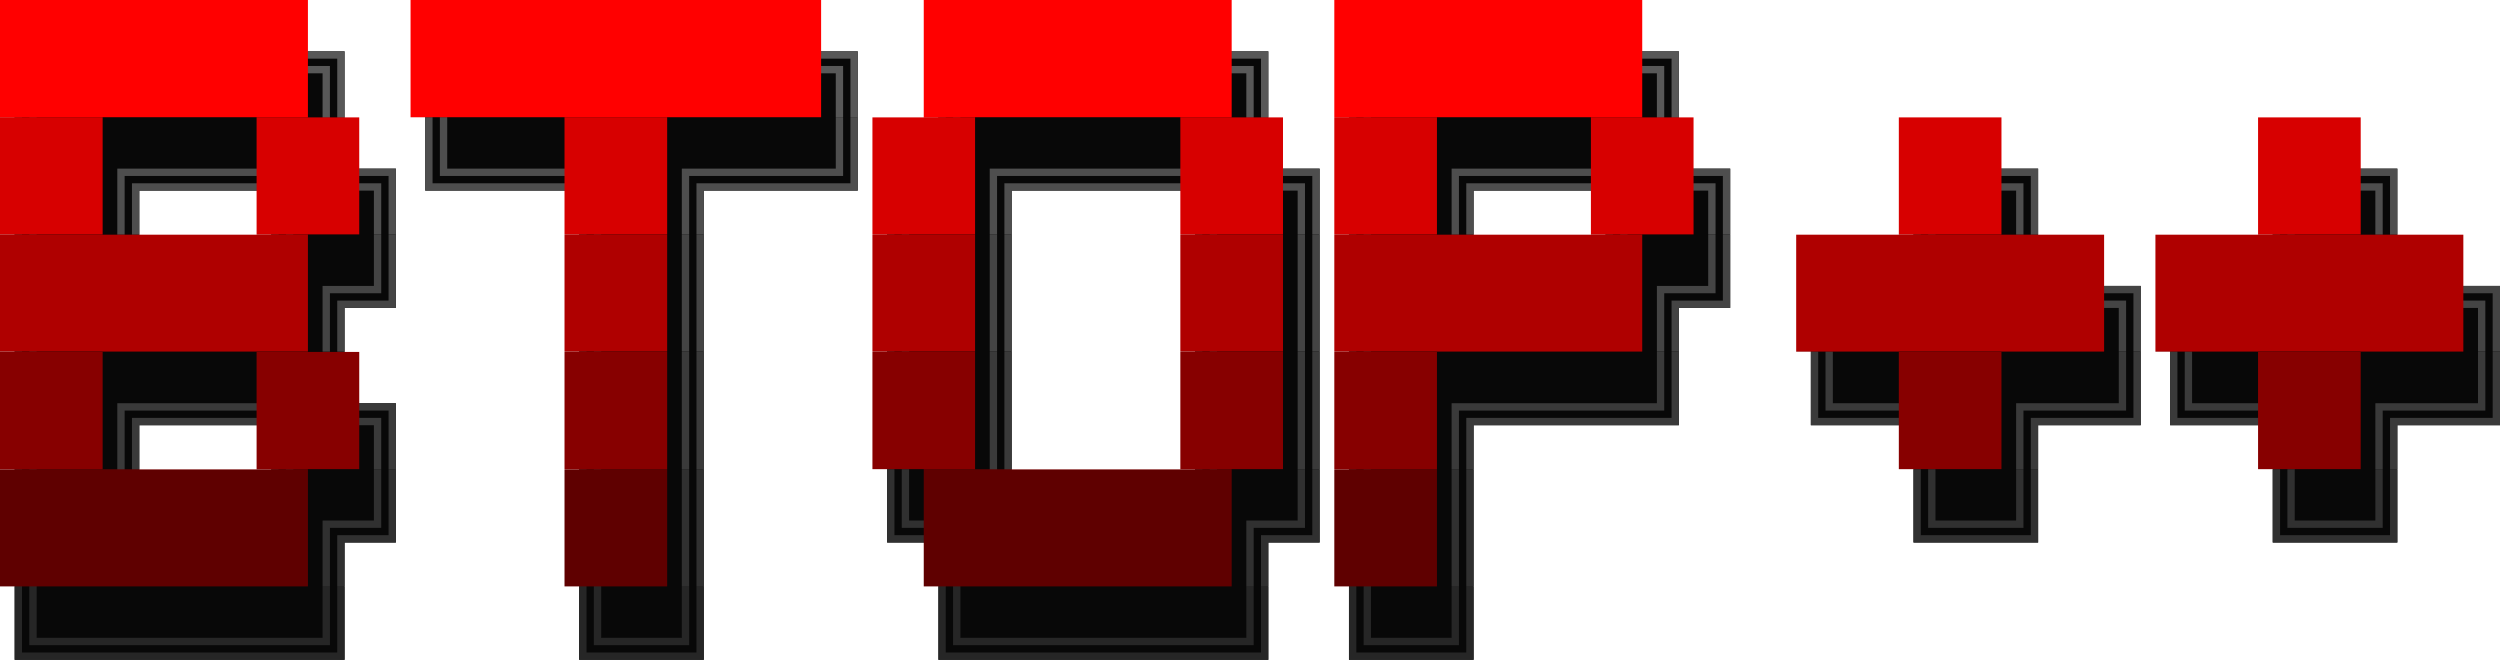
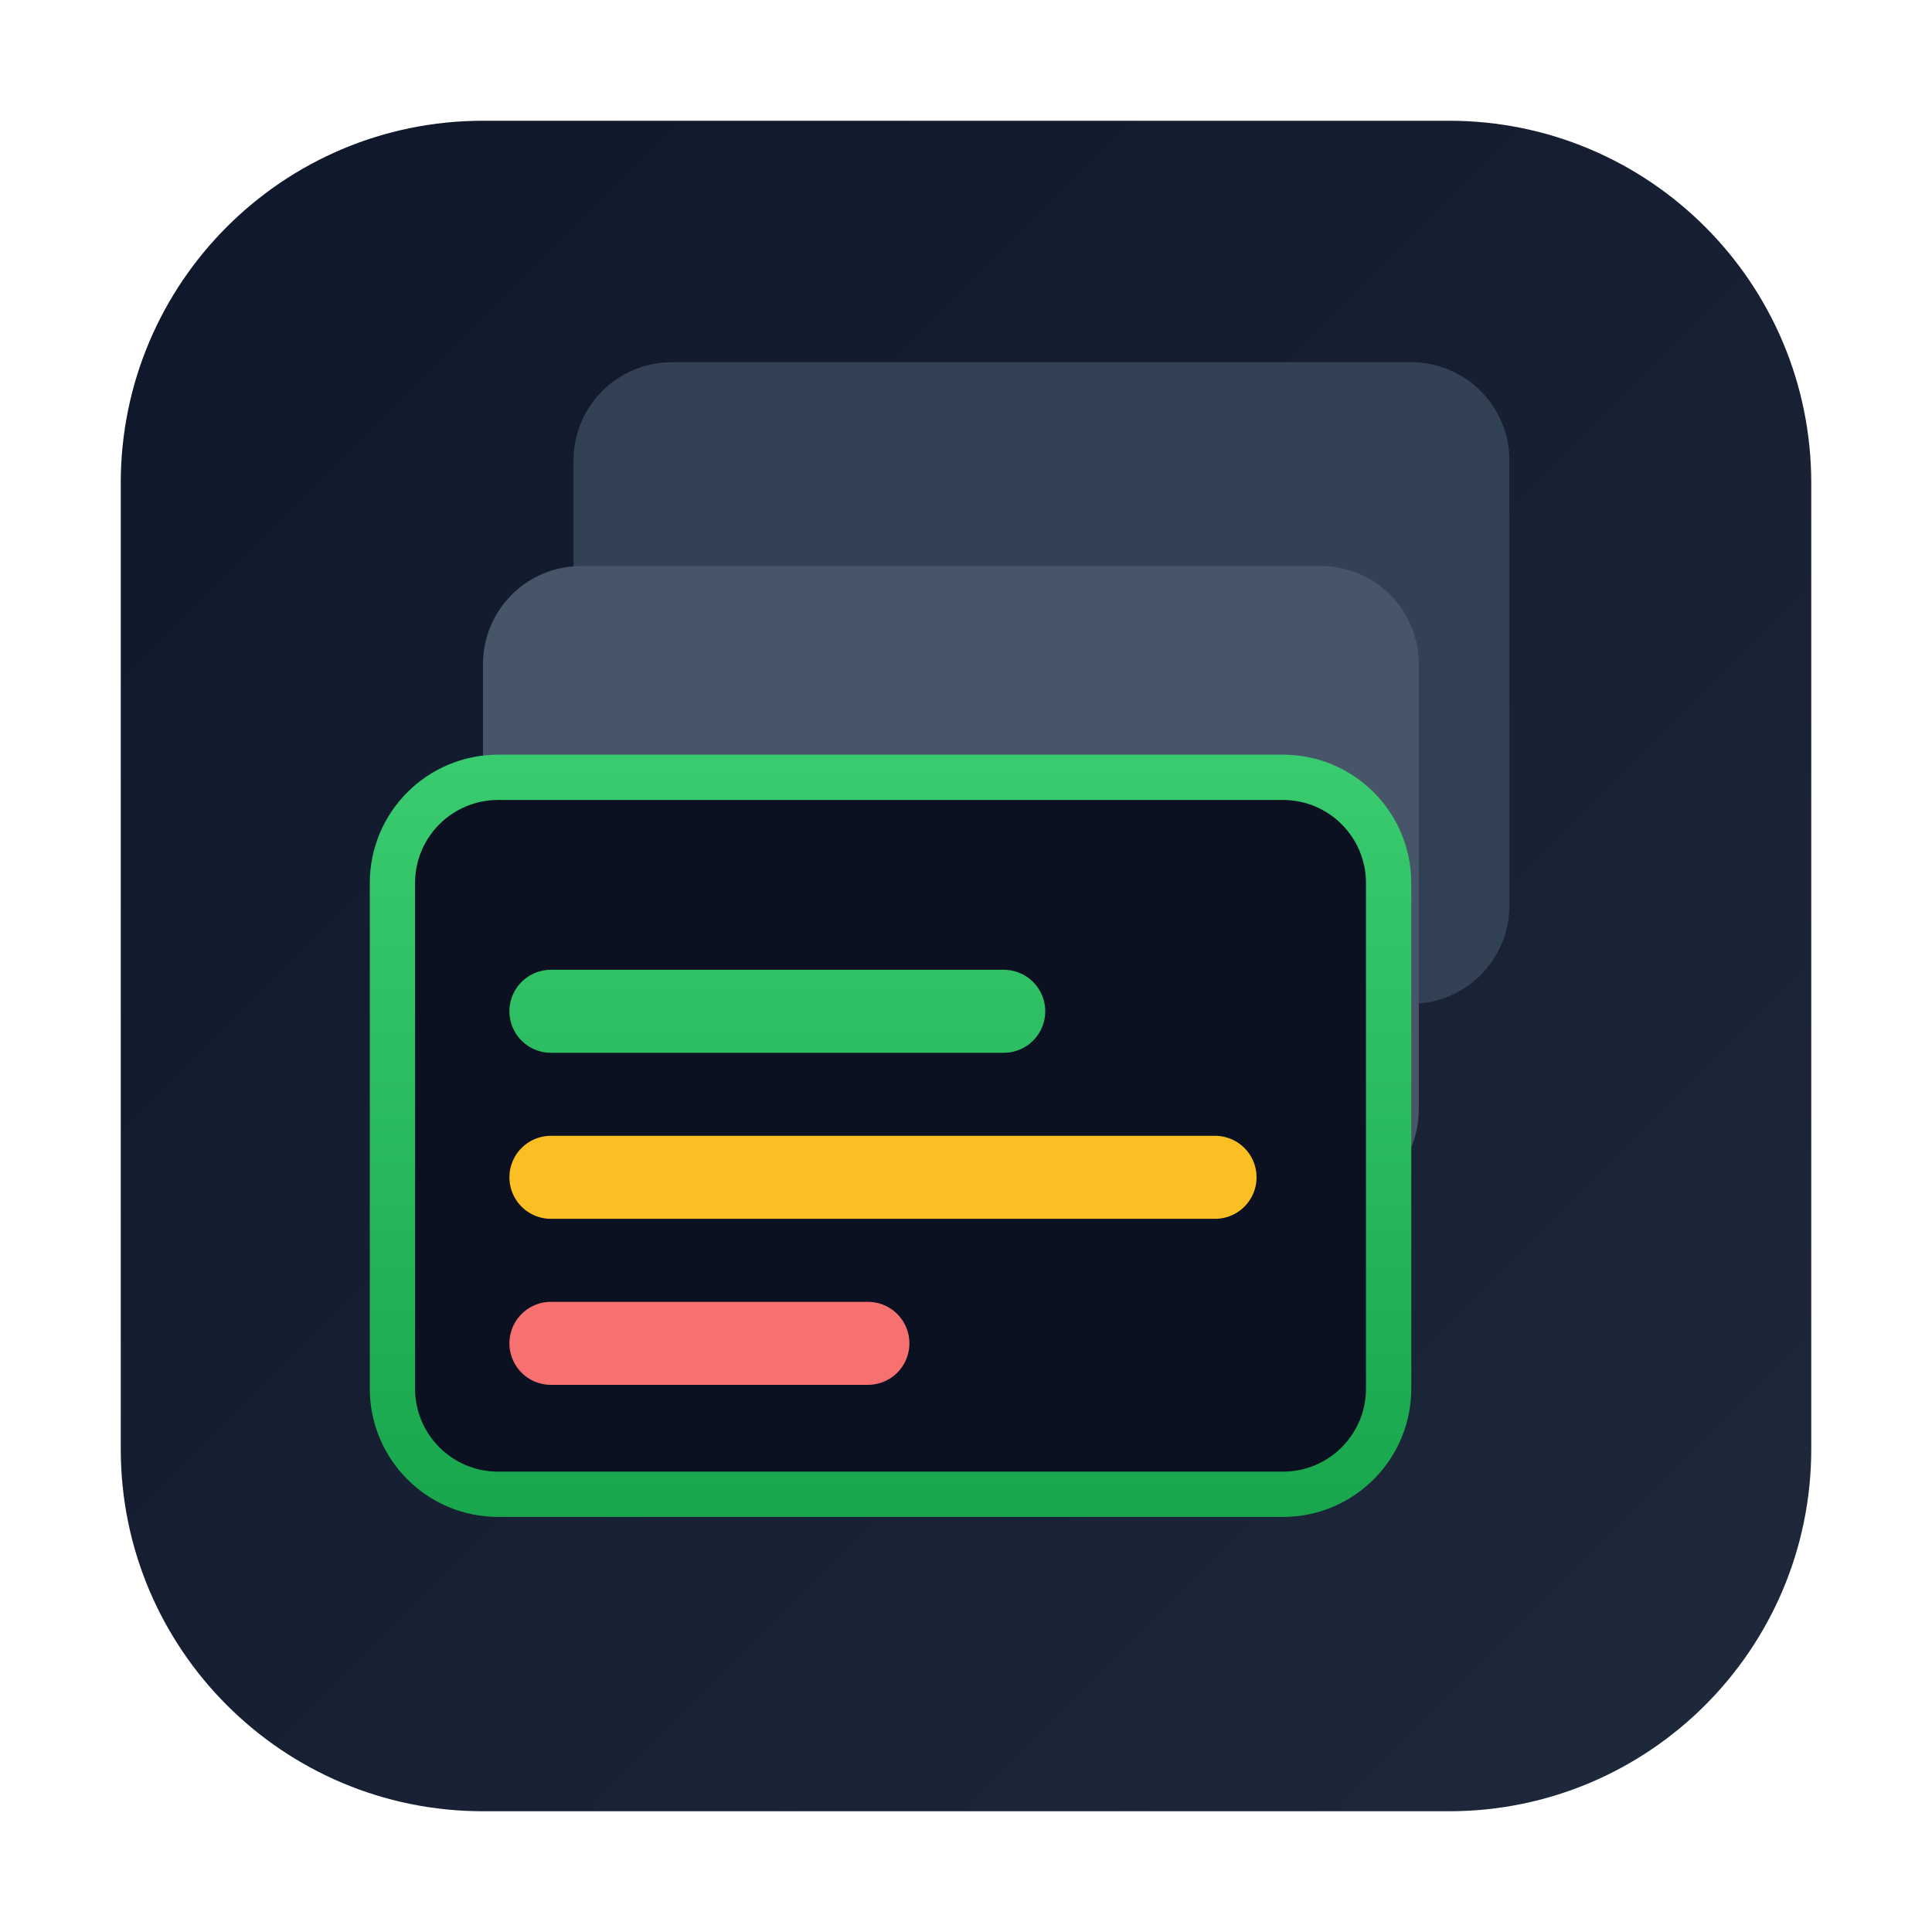
- <svg xmlns="http://www.w3.org/2000/svg" width="341" height="90" version="1.1">
+ <svg xmlns="http://www.w3.org/2000/svg" viewBox="0 0 512 512">
  <defs>
-     <pattern id="red-stripes" width="341" height="90" patternUnits="userSpaceOnUse">
-       <rect width="341" height="16" fill="#f00" />
-       <rect y="16" width="341" height="16" fill="#d70000" />
-       <rect y="32" width="341" height="16" fill="#af0000" />
-       <rect y="48" width="341" height="16" fill="#870000" />
-       <rect y="64" width="341" height="16" fill="#5f0000" />
-     </pattern>
-     <pattern id="gray-stripes" width="341" height="90" patternUnits="userSpaceOnUse">
-       <rect width="341" height="16" fill="#585858" />
-       <rect y="16" width="341" height="16" fill="#4e4e4e" />
-       <rect y="32" width="341" height="16" fill="#444" />
-       <rect y="48" width="341" height="16" fill="#3a3a3a" />
-       <rect y="64" width="341" height="16" fill="#303030" />
-       <rect y="80" width="341" height="10" fill="#262626" />
-     </pattern>
+     <linearGradient id="bg" x1="0" y1="0" x2="1" y2="1">
+       <stop offset="0" stop-color="#0F172A" />
+       <stop offset="1" stop-color="#1E293B" />
+     </linearGradient>
+     <linearGradient id="g" gradientUnits="userSpaceOnUse" x1="0" y1="420" x2="0" y2="100">
+       <stop offset="0" stop-color="#16A34A" />
+       <stop offset="1" stop-color="#4ADE80" />
+     </linearGradient>
  </defs>
-   <g fill="#080808">
-     <path d="m2,7v83h45v-16h7v-19h-7v-13h7v-19h-7v-16h-45zm17,19h18v13h-18v-13zm0,32h18v13h-18v-13z" />
-     <path d="m58,7v19h21v64h17v-64h21v-19h-59z" />
-     <path d="m128,7v16h-7v51h7v16h45v-16h7v-51h-7v-16h-45zm10,19h25v45h-25v-45z" />
-     <path d="m184,7v83h17v-32h28v-16h7v-19h-7v-16h-45zm17,19h18v13h-18v-13z" />
-     <path d="m261,23v16h-14v19h14v16h17v-16h14v-19h-14v-16h-17z" />
-     <path d="m310,23v16h-14v19h14v16h17v-16h14v-19h-14v-16h-17z" />
-   </g>
-   <g fill="url(#gray-stripes)">
-     <path d="m2,7v83h45v-16h7v-19h-7v-13h7v-19h-7v-16h-45zm1,1h43v16h7v17h-7v15h7v17h-7v16h-43v-81zm15,17h20v15h-20v-15zm1,1v13h18v-13h-18zm-1,31h20v15h-20v-15zm1,1v13h18v-13h-18zm-15-49v79h41v-16h7v-15h-7v-17h7v-15h-7v-16h-41zm1,1h39v16h7v13h-7v19h7v13h-7v16h-39v-77zm11,13h24v19h-24v-19zm1,1v17h22v-17h-22zm-1,31h24v19h-24v-19zm1,1v17h22v-17h-22z" />
-     <path d="m58,7v19h21v64h17v-64h21v-19h-59zm1,1h57v17h-21v64h-15v-64h-21v-17zm1,1v15h21v64h13v-64h21v-15h-55zm1,1h53v13h-21v64h-11v-64h-21v-13z" />
-     <path d="m128,7v16h-7v51h7v16h45v-16h7v-51h-7v-16h-45zm1,1h43v16h7v49h-7v16h-43v-16h-7v-49h7v-16zm9,18v45h25v-45h-25zm-1-1h27v47h-27v-47zm-7-16v16h-7v47h7v16h41v-16h7v-47h-7v-16h-41zm1,1h39v16h7v45h-7v16h-39v-16h-7v-45h7v-16zm5,14v49h29v-49h-29zm-1-1h31v51h-31v-51z" />
-     <path d="m184,7v83h17v-32h28v-16h7v-19h-7v-16h-45zm1,1h43v16h7v17h-7v16h-28v32h-15v-81zm16,18v13h18v-13h-18zm-1-1h20v15h-20v-15zm-14-16v79h13v-32h28v-16h7v-15h-7v-16h-41zm1,1h39v16h7v13h-7v16h-28v32h-11v-77zm12,14v17h22v-17h-22zm-1-1h24v19h-24v-19z" />
-     <path d="m261,23v16h-14v19h14v16h17v-16h14v-19h-14v-16h-17zm1,1h15v16h14v17h-14v16h-15v-16h-14v-17h14v-16zm1,1v16h-14v15h14v16h13v-16h14v-15h-14v-16h-13zm1,1h11v16h14v13h-14v16h-11v-16h-14v-13h14v-16z" />
-     <path d="m310,23v16h-14v19h14v16h17v-16h14v-19h-14v-16h-17zm1,1h15v16h14v17h-14v16h-15v-16h-14v-17h14v-16zm1,1v16h-14v15h14v16h13v-16h14v-15h-14v-16h-13zm1,1h11v16h14v13h-14v16h-11v-16h-14v-13h14v-16z" />
-   </g>
-   <g fill="url(#red-stripes)">
-     <path d="m0,0v80h42v-16h7v-16h-7v-16h7v-16h-7v-16h-42zm14,16h21v16h-21v-16zm0,32h21v16h-21v-16z" />
-     <path d="m56,0v16h21v64h14v-64h21v-16h-56z" />
-     <path d="m126,0v16h-7v48h7v16h42v-16h7v-48h-7v-16h-42zm7,16h28v48h-28v-48z" />
-     <path d="m182,0v80h14v-32h28v-16h7v-16h-7v-16h-42zm14,16h21v16h-21v-16z" />
-     <path d="m259,16v16h-14v16h14v16h14v-16h14v-16h-14v-16h-14z" />
-     <path d="m308,16v16h-14v16h14v16h14v-16h14v-16h-14v-16h-14z" />
+   <rect x="32" y="32" width="448" height="448" rx="96" fill="url(#bg)" />
+   <rect x="152" y="96" width="248" height="170" rx="26" fill="#334155" />
+   <rect x="128" y="150" width="248" height="170" rx="26" fill="#475569" />
+   <rect x="104" y="206" width="264" height="190" rx="28" fill="#0B1120" stroke="url(#g)" stroke-width="12" />
+   <g stroke-linecap="round" stroke-width="22">
+     <path d="M146 268h120" stroke="url(#g)" />
+     <path d="M146 312h176" stroke="#FBBF24" />
+     <path d="M146 356h84" stroke="#F87171" />
  </g>
</svg>
